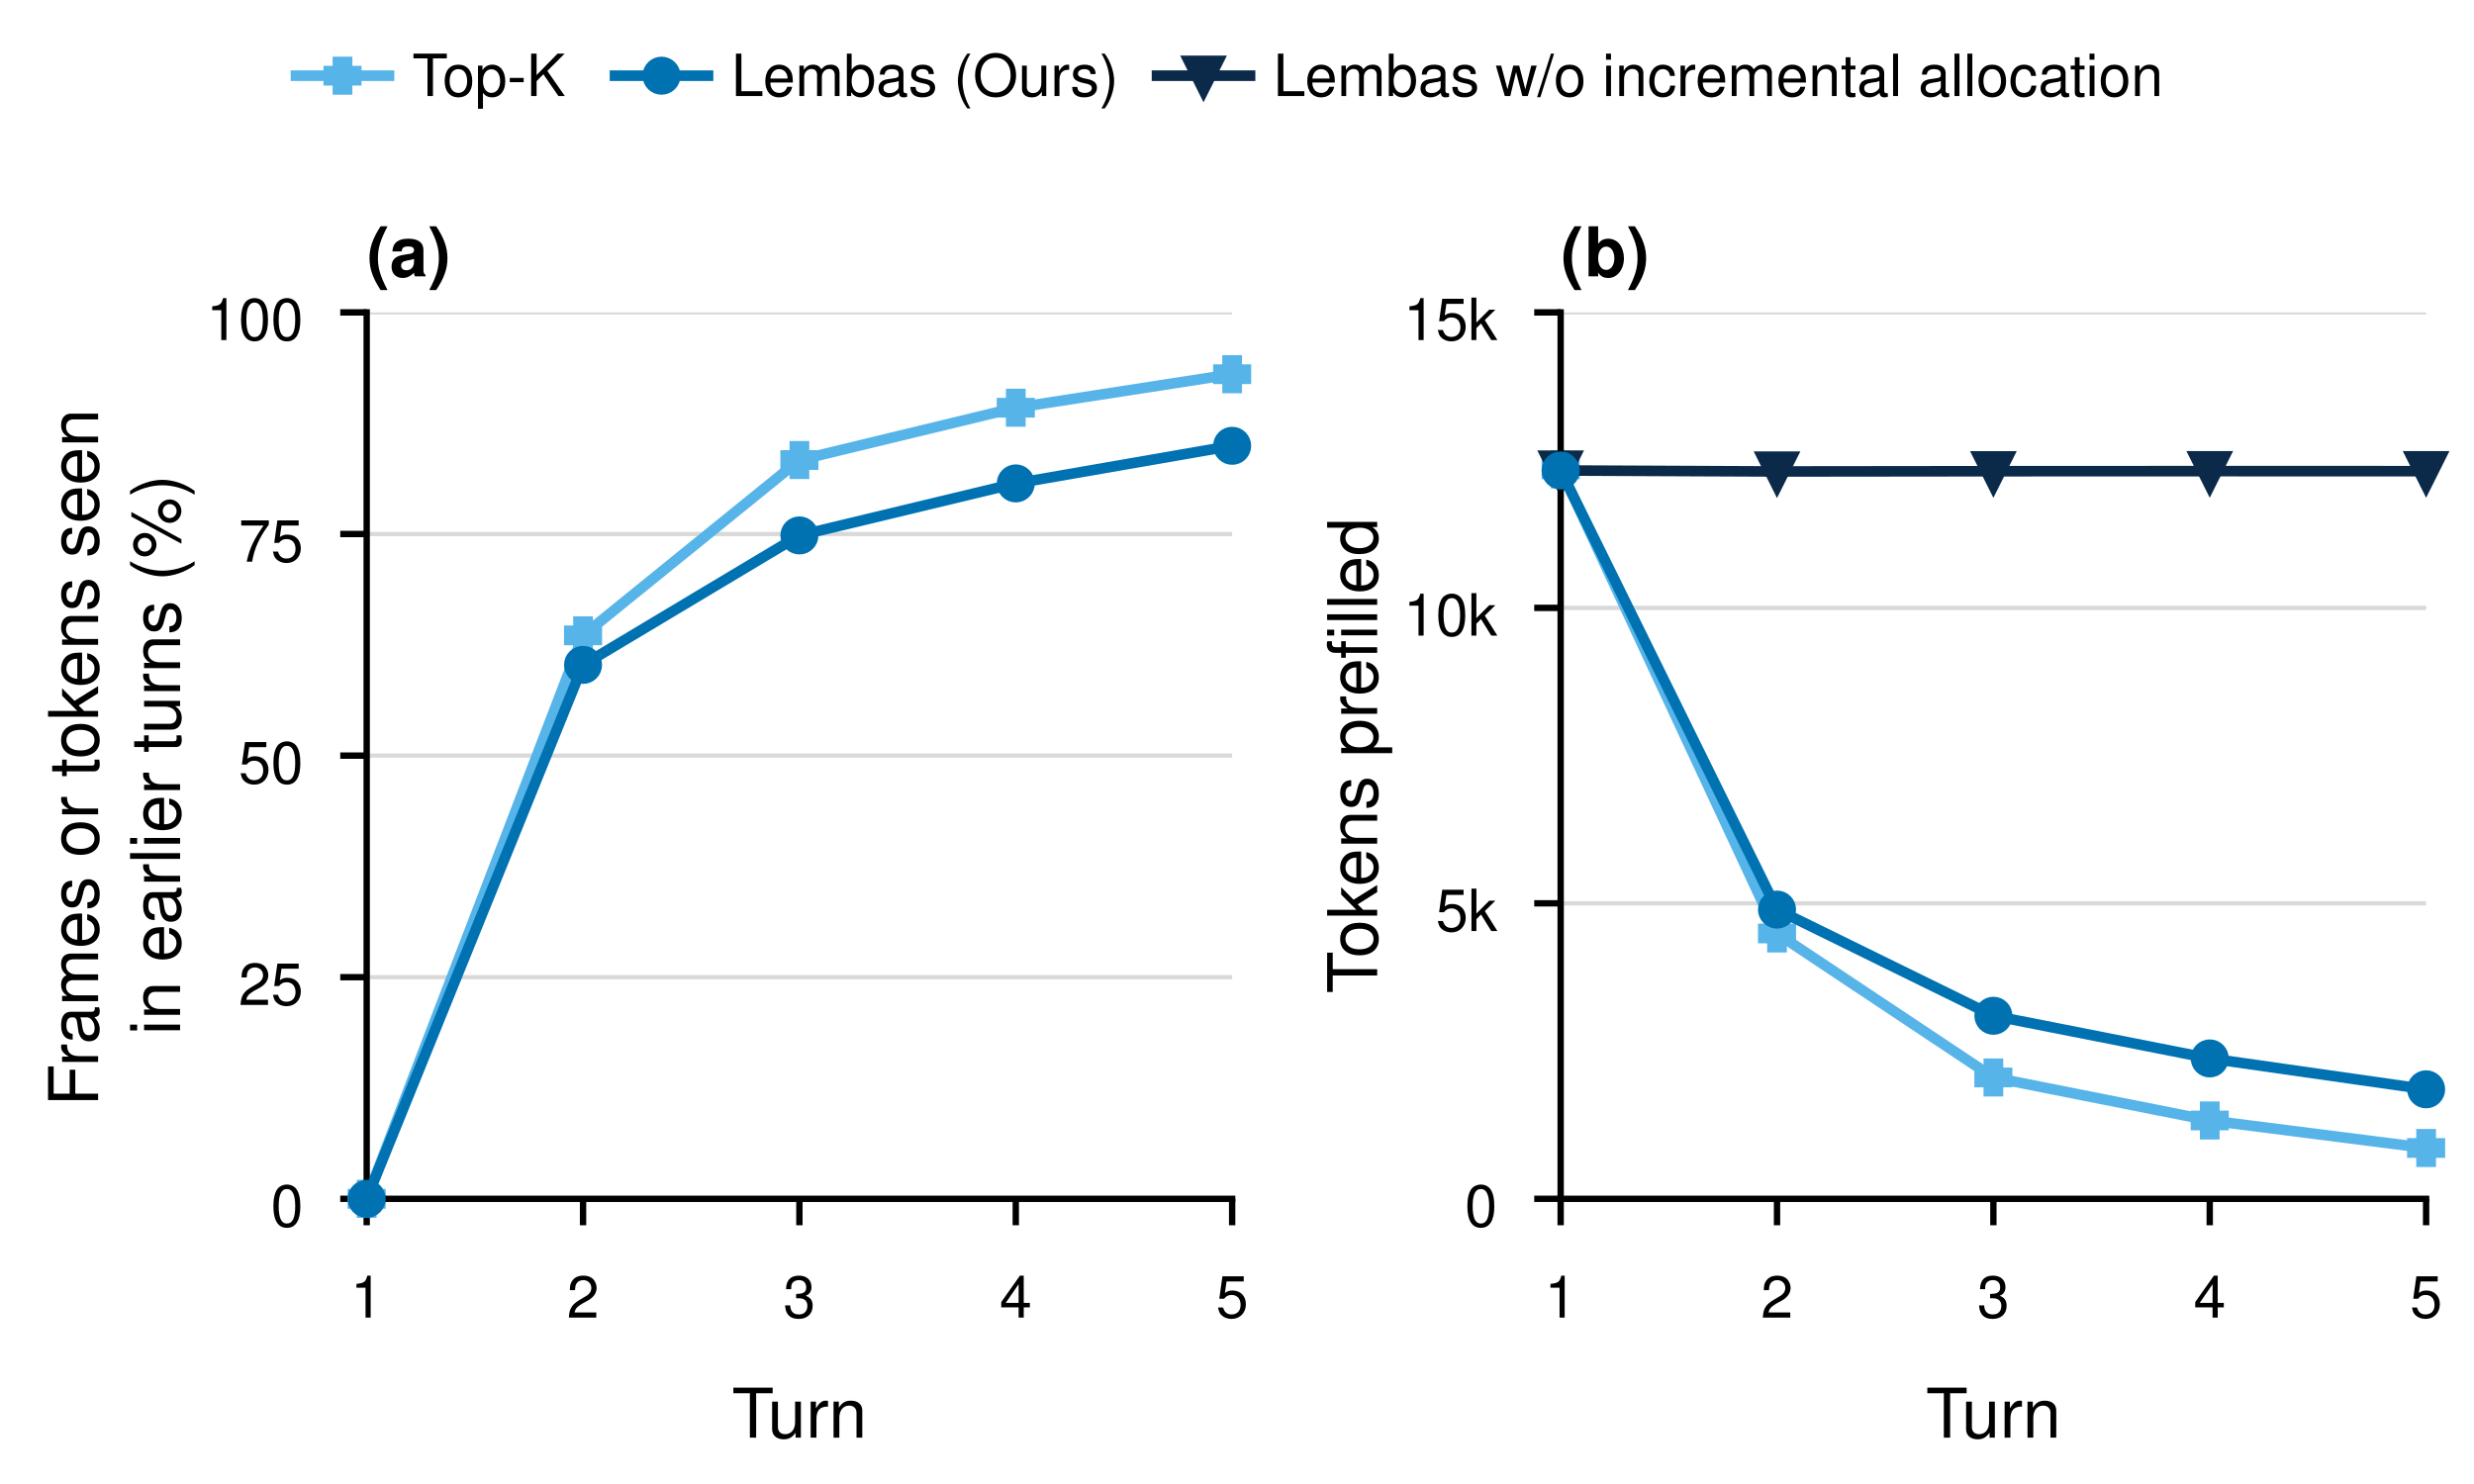
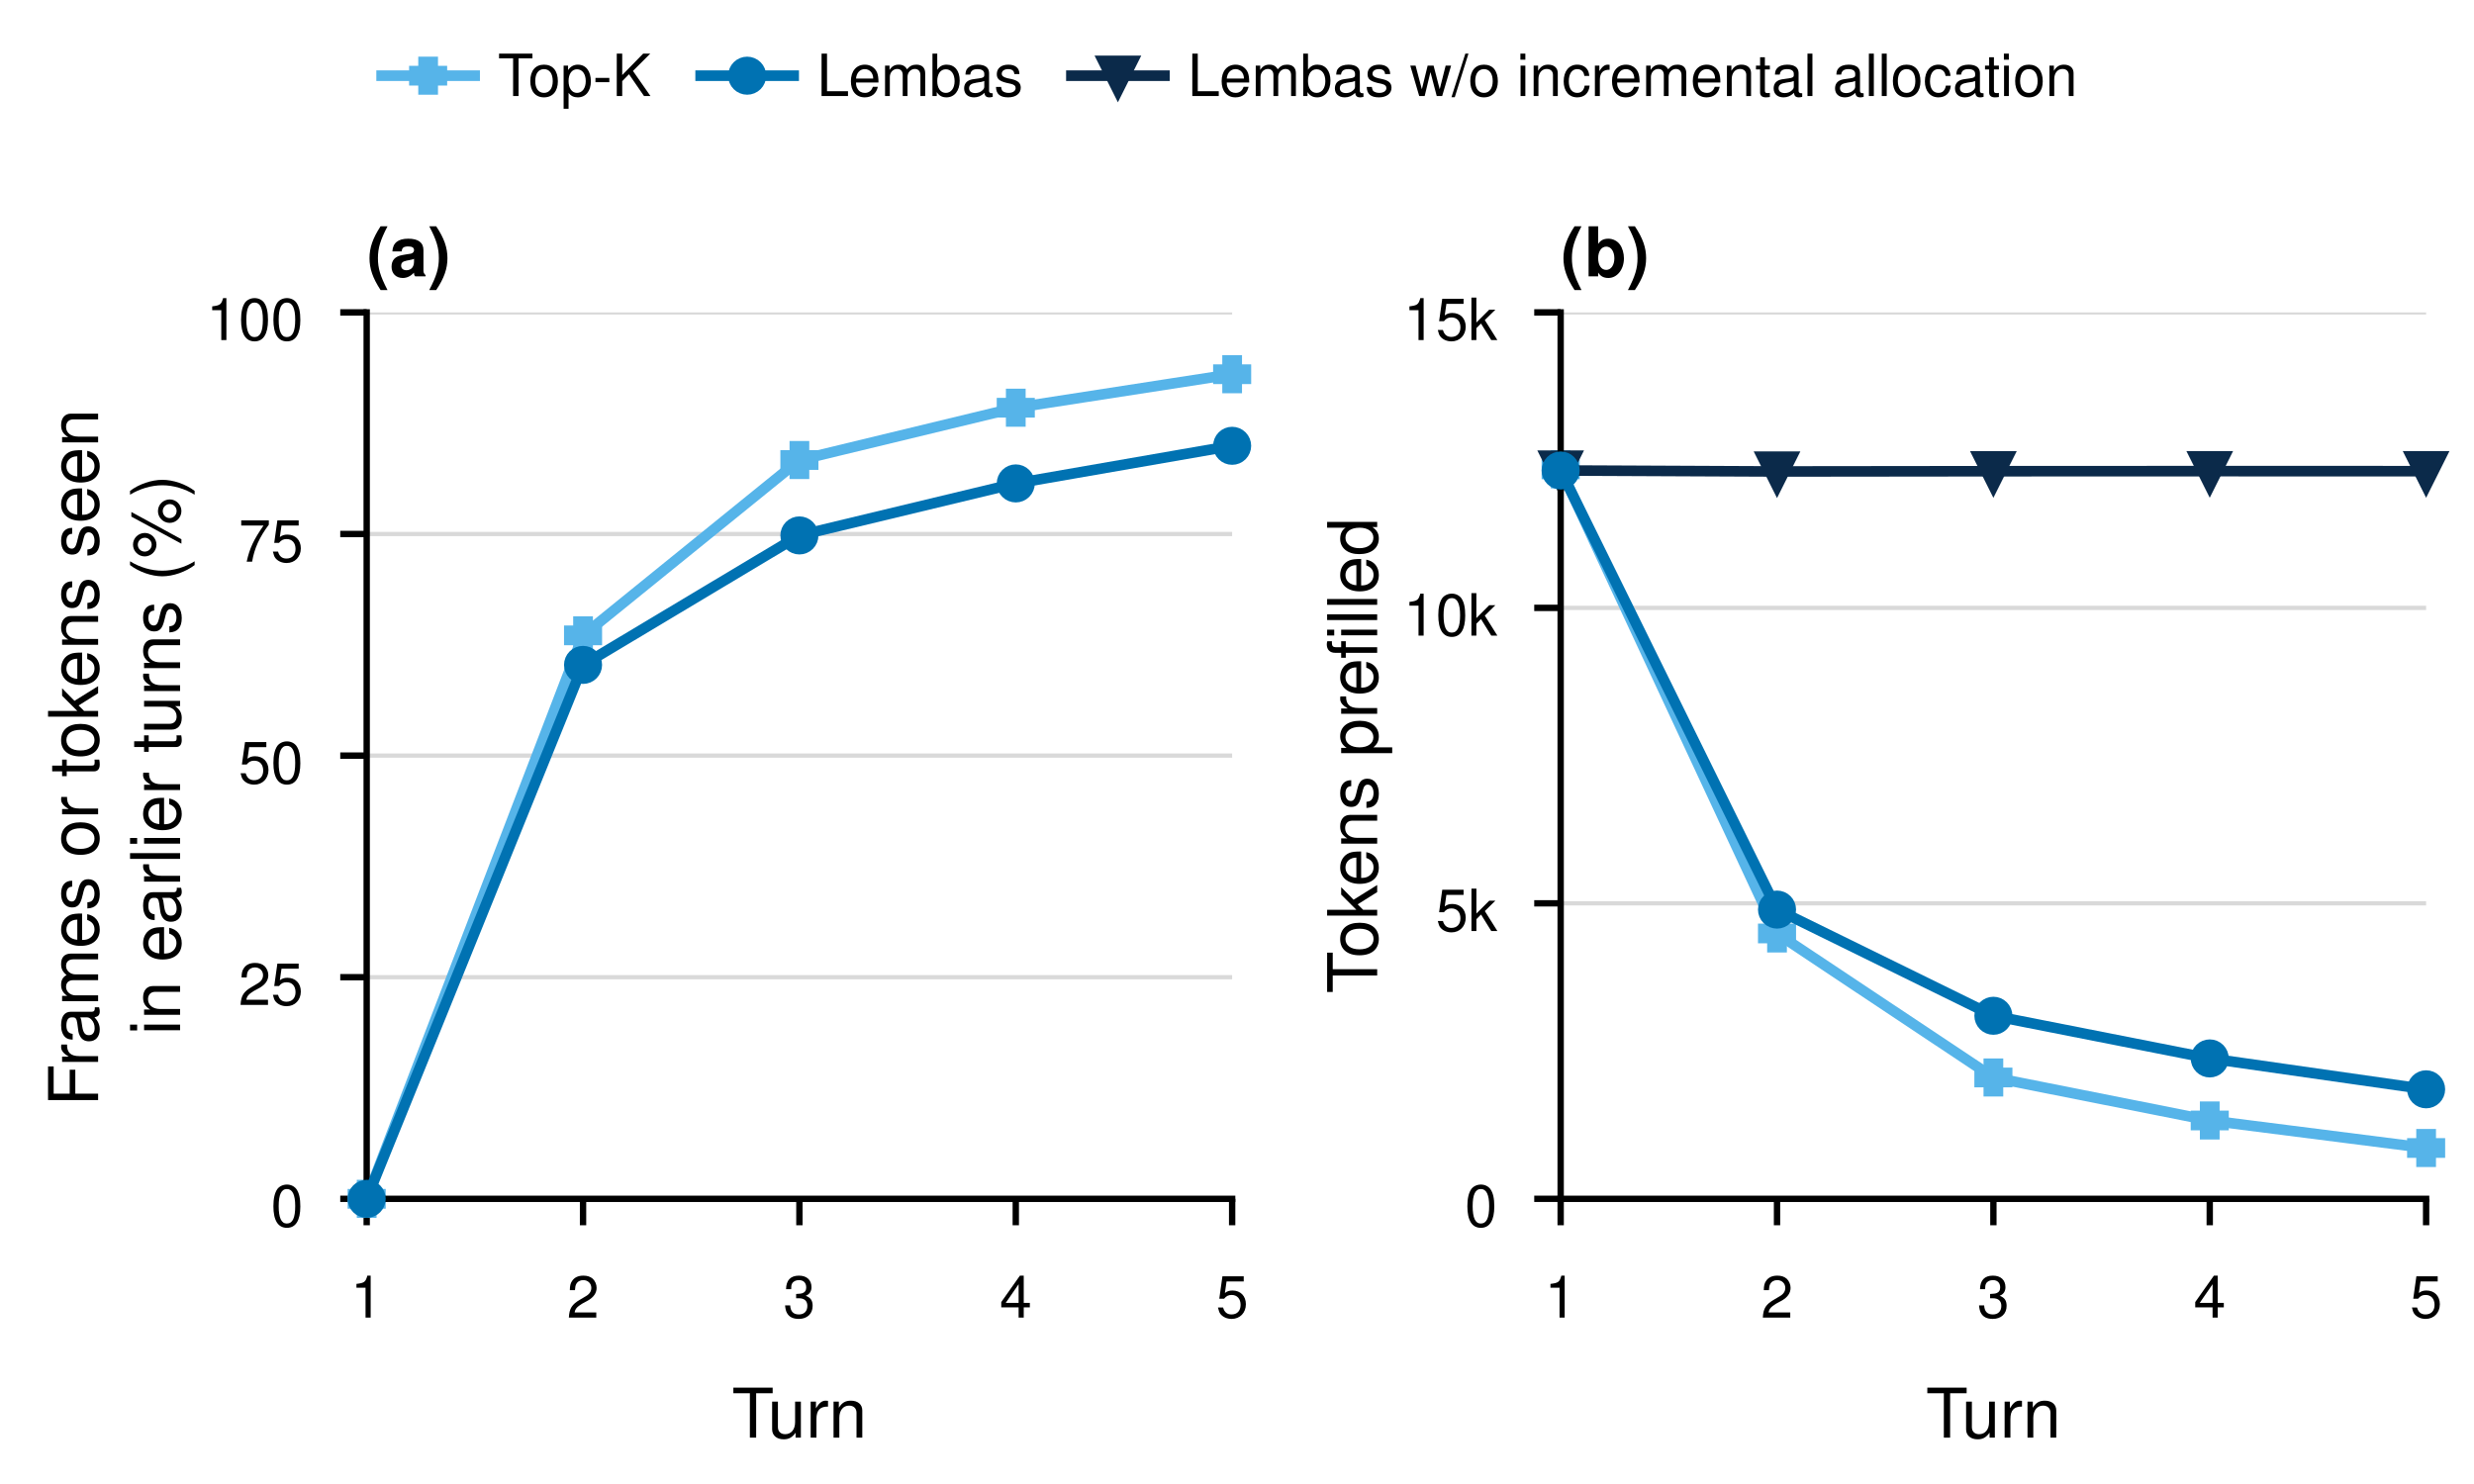
<svg xmlns="http://www.w3.org/2000/svg" xmlns:xlink="http://www.w3.org/1999/xlink" width="234pt" height="140.4pt" viewBox="0 0 234 140.4" version="1.1">
  <defs>
    <style type="text/css">*{stroke-linejoin: round; stroke-linecap: butt}</style>
  </defs>
  <g id="figure_1">
    <g id="patch_1">
      <path d="M 0 140.4  L 234 140.4  L 234 0  L 0 0  z " style="fill: #ffffff" />
    </g>
    <g id="axes_1">
      <g id="patch_2">
        <path d="M 34.682 113.42  L 116.541 113.42  L 116.541 29.556  L 34.682 29.556  z " style="fill: #ffffff" />
      </g>
      <g id="matplotlib.axis_1">
        <g id="xtick_1">
          <g id="line2d_1">
            <defs>
-               <path id="med0fbf6737" d="M 0 0  L 0 2.5  " style="stroke: #000000; stroke-width: 0.6" />
+               <path id="md4791e58dd" d="M 0 0  L 0 2.5  " style="stroke: #000000; stroke-width: 0.6" />
            </defs>
            <g>
-               <use xlink:href="#med0fbf6737" x="34.682" y="113.42" style="stroke: #000000; stroke-width: 0.6" />
+               <use xlink:href="#md4791e58dd" x="34.682" y="113.42" style="stroke: #000000; stroke-width: 0.6" />
            </g>
          </g>
          <g id="text_1">
            <text style="font-size: 5.5px; font-family: 'Helvetica Neue', 'Helvetica', 'Arial', 'TeX Gyre Heros', 'Nimbus Sans', 'Liberation Sans', 'DejaVu Sans', sans-serif; text-anchor: middle" x="34.682" y="124.656" transform="rotate(-0 34.68221 124.6558)">1</text>
          </g>
        </g>
        <g id="xtick_2">
          <g id="line2d_2">
            <g>
-               <use xlink:href="#med0fbf6737" x="55.147" y="113.42" style="stroke: #000000; stroke-width: 0.6" />
+               <use xlink:href="#md4791e58dd" x="55.147" y="113.42" style="stroke: #000000; stroke-width: 0.6" />
            </g>
          </g>
          <g id="text_2">
            <text style="font-size: 5.5px; font-family: 'Helvetica Neue', 'Helvetica', 'Arial', 'TeX Gyre Heros', 'Nimbus Sans', 'Liberation Sans', 'DejaVu Sans', sans-serif; text-anchor: middle" x="55.147" y="124.656" transform="rotate(-0 55.1468 124.6558)">2</text>
          </g>
        </g>
        <g id="xtick_3">
          <g id="line2d_3">
            <g>
-               <use xlink:href="#med0fbf6737" x="75.611" y="113.42" style="stroke: #000000; stroke-width: 0.6" />
+               <use xlink:href="#md4791e58dd" x="75.611" y="113.42" style="stroke: #000000; stroke-width: 0.6" />
            </g>
          </g>
          <g id="text_3">
            <text style="font-size: 5.5px; font-family: 'Helvetica Neue', 'Helvetica', 'Arial', 'TeX Gyre Heros', 'Nimbus Sans', 'Liberation Sans', 'DejaVu Sans', sans-serif; text-anchor: middle" x="75.611" y="124.656" transform="rotate(-0 75.6114 124.6558)">3</text>
          </g>
        </g>
        <g id="xtick_4">
          <g id="line2d_4">
            <g>
-               <use xlink:href="#med0fbf6737" x="96.076" y="113.42" style="stroke: #000000; stroke-width: 0.6" />
+               <use xlink:href="#md4791e58dd" x="96.076" y="113.42" style="stroke: #000000; stroke-width: 0.6" />
            </g>
          </g>
          <g id="text_4">
            <text style="font-size: 5.5px; font-family: 'Helvetica Neue', 'Helvetica', 'Arial', 'TeX Gyre Heros', 'Nimbus Sans', 'Liberation Sans', 'DejaVu Sans', sans-serif; text-anchor: middle" x="96.076" y="124.656" transform="rotate(-0 96.07599 124.6558)">4</text>
          </g>
        </g>
        <g id="xtick_5">
          <g id="line2d_5">
            <g>
-               <use xlink:href="#med0fbf6737" x="116.541" y="113.42" style="stroke: #000000; stroke-width: 0.6" />
+               <use xlink:href="#md4791e58dd" x="116.541" y="113.42" style="stroke: #000000; stroke-width: 0.6" />
            </g>
          </g>
          <g id="text_5">
            <text style="font-size: 5.5px; font-family: 'Helvetica Neue', 'Helvetica', 'Arial', 'TeX Gyre Heros', 'Nimbus Sans', 'Liberation Sans', 'DejaVu Sans', sans-serif; text-anchor: middle" x="116.541" y="124.656" transform="rotate(-0 116.5406 124.6558)">5</text>
          </g>
        </g>
        <g id="text_6">
          <text style="font-size: 6.5px; font-family: 'Helvetica Neue', 'Helvetica', 'Arial', 'TeX Gyre Heros', 'Nimbus Sans', 'Liberation Sans', 'DejaVu Sans', sans-serif; text-anchor: middle" x="75.611" y="136.015" transform="rotate(-0 75.6114 136.0153)">Turn</text>
        </g>
      </g>
      <g id="matplotlib.axis_2">
        <g id="ytick_1">
          <g id="line2d_6">
-             <path d="M 34.682 113.42  L 116.541 113.42  " clip-path="url(#pe3b6474524)" style="fill: none; stroke: #d9d9d9; stroke-width: 0.4; stroke-linecap: square" />
+             <path d="M 34.682 113.42  L 116.541 113.42  " clip-path="url(#p28e0cc5364)" style="fill: none; stroke: #d9d9d9; stroke-width: 0.4; stroke-linecap: square" />
          </g>
          <g id="line2d_7">
            <defs>
-               <path id="m8f35074492" d="M 0 0  L -2.5 0  " style="stroke: #000000; stroke-width: 0.6" />
+               <path id="m90b51d4ddc" d="M 0 0  L -2.5 0  " style="stroke: #000000; stroke-width: 0.6" />
            </defs>
            <g>
-               <use xlink:href="#m8f35074492" x="34.682" y="113.42" style="stroke: #000000; stroke-width: 0.6" />
+               <use xlink:href="#m90b51d4ddc" x="34.682" y="113.42" style="stroke: #000000; stroke-width: 0.6" />
            </g>
          </g>
          <g id="text_7">
            <text style="font-size: 5.5px; font-family: 'Helvetica Neue', 'Helvetica', 'Arial', 'TeX Gyre Heros', 'Nimbus Sans', 'Liberation Sans', 'DejaVu Sans', sans-serif; text-anchor: end" x="28.682" y="116.038" transform="rotate(-0 28.68221 116.0378)">0</text>
          </g>
        </g>
        <g id="ytick_2">
          <g id="line2d_8">
-             <path d="M 34.682 92.454  L 116.541 92.454  " clip-path="url(#pe3b6474524)" style="fill: none; stroke: #d9d9d9; stroke-width: 0.4; stroke-linecap: square" />
+             <path d="M 34.682 92.454  L 116.541 92.454  " clip-path="url(#p28e0cc5364)" style="fill: none; stroke: #d9d9d9; stroke-width: 0.4; stroke-linecap: square" />
          </g>
          <g id="line2d_9">
            <g>
-               <use xlink:href="#m8f35074492" x="34.682" y="92.454" style="stroke: #000000; stroke-width: 0.6" />
+               <use xlink:href="#m90b51d4ddc" x="34.682" y="92.454" style="stroke: #000000; stroke-width: 0.6" />
            </g>
          </g>
          <g id="text_8">
            <text style="font-size: 5.5px; font-family: 'Helvetica Neue', 'Helvetica', 'Arial', 'TeX Gyre Heros', 'Nimbus Sans', 'Liberation Sans', 'DejaVu Sans', sans-serif; text-anchor: end" x="28.682" y="95.072" transform="rotate(-0 28.68221 95.07188)">25</text>
          </g>
        </g>
        <g id="ytick_3">
          <g id="line2d_10">
-             <path d="M 34.682 71.488  L 116.541 71.488  " clip-path="url(#pe3b6474524)" style="fill: none; stroke: #d9d9d9; stroke-width: 0.4; stroke-linecap: square" />
+             <path d="M 34.682 71.488  L 116.541 71.488  " clip-path="url(#p28e0cc5364)" style="fill: none; stroke: #d9d9d9; stroke-width: 0.4; stroke-linecap: square" />
          </g>
          <g id="line2d_11">
            <g>
-               <use xlink:href="#m8f35074492" x="34.682" y="71.488" style="stroke: #000000; stroke-width: 0.6" />
+               <use xlink:href="#m90b51d4ddc" x="34.682" y="71.488" style="stroke: #000000; stroke-width: 0.6" />
            </g>
          </g>
          <g id="text_9">
            <text style="font-size: 5.5px; font-family: 'Helvetica Neue', 'Helvetica', 'Arial', 'TeX Gyre Heros', 'Nimbus Sans', 'Liberation Sans', 'DejaVu Sans', sans-serif; text-anchor: end" x="28.682" y="74.106" transform="rotate(-0 28.68221 74.10599)">50</text>
          </g>
        </g>
        <g id="ytick_4">
          <g id="line2d_12">
-             <path d="M 34.682 50.522  L 116.541 50.522  " clip-path="url(#pe3b6474524)" style="fill: none; stroke: #d9d9d9; stroke-width: 0.4; stroke-linecap: square" />
+             <path d="M 34.682 50.522  L 116.541 50.522  " clip-path="url(#p28e0cc5364)" style="fill: none; stroke: #d9d9d9; stroke-width: 0.4; stroke-linecap: square" />
          </g>
          <g id="line2d_13">
            <g>
-               <use xlink:href="#m8f35074492" x="34.682" y="50.522" style="stroke: #000000; stroke-width: 0.6" />
+               <use xlink:href="#m90b51d4ddc" x="34.682" y="50.522" style="stroke: #000000; stroke-width: 0.6" />
            </g>
          </g>
          <g id="text_10">
            <text style="font-size: 5.5px; font-family: 'Helvetica Neue', 'Helvetica', 'Arial', 'TeX Gyre Heros', 'Nimbus Sans', 'Liberation Sans', 'DejaVu Sans', sans-serif; text-anchor: end" x="28.682" y="53.14" transform="rotate(-0 28.68221 53.1401)">75</text>
          </g>
        </g>
        <g id="ytick_5">
          <g id="line2d_14">
-             <path d="M 34.682 29.556  L 116.541 29.556  " clip-path="url(#pe3b6474524)" style="fill: none; stroke: #d9d9d9; stroke-width: 0.4; stroke-linecap: square" />
+             <path d="M 34.682 29.556  L 116.541 29.556  " clip-path="url(#p28e0cc5364)" style="fill: none; stroke: #d9d9d9; stroke-width: 0.4; stroke-linecap: square" />
          </g>
          <g id="line2d_15">
            <g>
-               <use xlink:href="#m8f35074492" x="34.682" y="29.556" style="stroke: #000000; stroke-width: 0.6" />
+               <use xlink:href="#m90b51d4ddc" x="34.682" y="29.556" style="stroke: #000000; stroke-width: 0.6" />
            </g>
          </g>
          <g id="text_11">
            <text style="font-size: 5.5px; font-family: 'Helvetica Neue', 'Helvetica', 'Arial', 'TeX Gyre Heros', 'Nimbus Sans', 'Liberation Sans', 'DejaVu Sans', sans-serif; text-anchor: end" x="28.682" y="32.174" transform="rotate(-0 28.68221 32.17422)">100</text>
          </g>
        </g>
        <g id="text_12">
          <text style="font-size: 6.5px; font-family: 'Helvetica Neue', 'Helvetica', 'Arial', 'TeX Gyre Heros', 'Nimbus Sans', 'Liberation Sans', 'DejaVu Sans', sans-serif" transform="translate(9.27924 104.6578) rotate(-90)">Frames or tokens seen</text>
          <text style="font-size: 6.5px; font-family: 'Helvetica Neue', 'Helvetica', 'Arial', 'TeX Gyre Heros', 'Nimbus Sans', 'Liberation Sans', 'DejaVu Sans', sans-serif" transform="translate(17.03374 97.90694) rotate(-90)">in earlier turns (%)</text>
        </g>
      </g>
      <g id="line2d_16">
        <path d="M 34.682 113.42  L 55.147 60.111  L 75.611 43.522  L 96.076 38.574  L 116.541 35.405  " style="fill: none; stroke: #56b4e9; stroke-linecap: square" />
        <defs>
-           <path id="m14fd46473b" d="M -0.433 1.3  L 0.433 1.3  L 0.433 0.433  L 1.3 0.433  L 1.3 -0.433  L 0.433 -0.433  L 0.433 -1.3  L -0.433 -1.3  L -0.433 -0.433  L -1.3 -0.433  L -1.3 0.433  L -0.433 0.433  z " style="stroke: #56b4e9; stroke-linejoin: miter" />
+           <path id="m09fd744d2c" d="M -0.433 1.3  L 0.433 1.3  L 0.433 0.433  L 1.3 0.433  L 1.3 -0.433  L 0.433 -0.433  L 0.433 -1.3  L -0.433 -1.3  L -0.433 -0.433  L -1.3 -0.433  L -1.3 0.433  L -0.433 0.433  z " style="stroke: #56b4e9; stroke-linejoin: miter" />
        </defs>
        <g>
-           <use xlink:href="#m14fd46473b" x="34.682" y="113.42" style="fill: #56b4e9; stroke: #56b4e9; stroke-linejoin: miter" />
-           <use xlink:href="#m14fd46473b" x="55.147" y="60.111" style="fill: #56b4e9; stroke: #56b4e9; stroke-linejoin: miter" />
-           <use xlink:href="#m14fd46473b" x="75.611" y="43.522" style="fill: #56b4e9; stroke: #56b4e9; stroke-linejoin: miter" />
-           <use xlink:href="#m14fd46473b" x="96.076" y="38.574" style="fill: #56b4e9; stroke: #56b4e9; stroke-linejoin: miter" />
-           <use xlink:href="#m14fd46473b" x="116.541" y="35.405" style="fill: #56b4e9; stroke: #56b4e9; stroke-linejoin: miter" />
+           <use xlink:href="#m09fd744d2c" x="34.682" y="113.42" style="fill: #56b4e9; stroke: #56b4e9; stroke-linejoin: miter" />
+           <use xlink:href="#m09fd744d2c" x="55.147" y="60.111" style="fill: #56b4e9; stroke: #56b4e9; stroke-linejoin: miter" />
+           <use xlink:href="#m09fd744d2c" x="75.611" y="43.522" style="fill: #56b4e9; stroke: #56b4e9; stroke-linejoin: miter" />
+           <use xlink:href="#m09fd744d2c" x="96.076" y="38.574" style="fill: #56b4e9; stroke: #56b4e9; stroke-linejoin: miter" />
+           <use xlink:href="#m09fd744d2c" x="116.541" y="35.405" style="fill: #56b4e9; stroke: #56b4e9; stroke-linejoin: miter" />
        </g>
      </g>
      <g id="patch_3">
        <path d="M 34.682 113.42  L 34.682 29.556  " style="fill: none; stroke: #000000; stroke-width: 0.6; stroke-linejoin: miter; stroke-linecap: square" />
      </g>
      <g id="patch_4">
        <path d="M 34.682 113.42  L 116.541 113.42  " style="fill: none; stroke: #000000; stroke-width: 0.6; stroke-linejoin: miter; stroke-linecap: square" />
      </g>
      <g id="line2d_17">
        <path d="M 34.682 113.42  L 55.147 62.905  L 75.611 50.656  L 96.076 45.736  L 116.541 42.177  " style="fill: none; stroke: #0072b2; stroke-linecap: square" />
        <defs>
-           <path id="m4d1a9ccc76" d="M 0 1.3  C 0.345 1.3 0.675 1.163 0.919 0.919  C 1.163 0.675 1.3 0.345 1.3 0  C 1.3 -0.345 1.163 -0.675 0.919 -0.919  C 0.675 -1.163 0.345 -1.3 0 -1.3  C -0.345 -1.3 -0.675 -1.163 -0.919 -0.919  C -1.163 -0.675 -1.3 -0.345 -1.3 0  C -1.3 0.345 -1.163 0.675 -0.919 0.919  C -0.675 1.163 -0.345 1.3 0 1.3  z " style="stroke: #0072b2" />
+           <path id="m9dcc01adaf" d="M 0 1.3  C 0.345 1.3 0.675 1.163 0.919 0.919  C 1.163 0.675 1.3 0.345 1.3 0  C 1.3 -0.345 1.163 -0.675 0.919 -0.919  C 0.675 -1.163 0.345 -1.3 0 -1.3  C -0.345 -1.3 -0.675 -1.163 -0.919 -0.919  C -1.163 -0.675 -1.3 -0.345 -1.3 0  C -1.3 0.345 -1.163 0.675 -0.919 0.919  C -0.675 1.163 -0.345 1.3 0 1.3  z " style="stroke: #0072b2" />
        </defs>
        <g>
-           <use xlink:href="#m4d1a9ccc76" x="34.682" y="113.42" style="fill: #0072b2; stroke: #0072b2" />
-           <use xlink:href="#m4d1a9ccc76" x="55.147" y="62.905" style="fill: #0072b2; stroke: #0072b2" />
-           <use xlink:href="#m4d1a9ccc76" x="75.611" y="50.656" style="fill: #0072b2; stroke: #0072b2" />
-           <use xlink:href="#m4d1a9ccc76" x="96.076" y="45.736" style="fill: #0072b2; stroke: #0072b2" />
-           <use xlink:href="#m4d1a9ccc76" x="116.541" y="42.177" style="fill: #0072b2; stroke: #0072b2" />
+           <use xlink:href="#m9dcc01adaf" x="34.682" y="113.42" style="fill: #0072b2; stroke: #0072b2" />
+           <use xlink:href="#m9dcc01adaf" x="55.147" y="62.905" style="fill: #0072b2; stroke: #0072b2" />
+           <use xlink:href="#m9dcc01adaf" x="75.611" y="50.656" style="fill: #0072b2; stroke: #0072b2" />
+           <use xlink:href="#m9dcc01adaf" x="96.076" y="45.736" style="fill: #0072b2; stroke: #0072b2" />
+           <use xlink:href="#m9dcc01adaf" x="116.541" y="42.177" style="fill: #0072b2; stroke: #0072b2" />
        </g>
      </g>
      <g id="text_13">
        <text style="font-weight: 700; font-size: 6.5px; font-family: 'Helvetica Neue', 'Helvetica', 'Arial', 'TeX Gyre Heros', 'Nimbus Sans', 'Liberation Sans', 'DejaVu Sans', sans-serif; text-anchor: start" x="34.682" y="26.146" transform="rotate(-0 34.68221 26.14572)">(a)</text>
      </g>
    </g>
    <g id="axes_2">
      <g id="patch_5">
        <path d="M 147.613 113.42  L 229.471 113.42  L 229.471 29.556  L 147.613 29.556  z " style="fill: #ffffff" />
      </g>
      <g id="matplotlib.axis_3">
        <g id="xtick_6">
          <g id="line2d_18">
            <g>
-               <use xlink:href="#med0fbf6737" x="147.613" y="113.42" style="stroke: #000000; stroke-width: 0.6" />
+               <use xlink:href="#md4791e58dd" x="147.613" y="113.42" style="stroke: #000000; stroke-width: 0.6" />
            </g>
          </g>
          <g id="text_14">
            <text style="font-size: 5.5px; font-family: 'Helvetica Neue', 'Helvetica', 'Arial', 'TeX Gyre Heros', 'Nimbus Sans', 'Liberation Sans', 'DejaVu Sans', sans-serif; text-anchor: middle" x="147.613" y="124.656" transform="rotate(-0 147.6126 124.6558)">1</text>
          </g>
        </g>
        <g id="xtick_7">
          <g id="line2d_19">
            <g>
-               <use xlink:href="#med0fbf6737" x="168.077" y="113.42" style="stroke: #000000; stroke-width: 0.6" />
+               <use xlink:href="#md4791e58dd" x="168.077" y="113.42" style="stroke: #000000; stroke-width: 0.6" />
            </g>
          </g>
          <g id="text_15">
            <text style="font-size: 5.5px; font-family: 'Helvetica Neue', 'Helvetica', 'Arial', 'TeX Gyre Heros', 'Nimbus Sans', 'Liberation Sans', 'DejaVu Sans', sans-serif; text-anchor: middle" x="168.077" y="124.656" transform="rotate(-0 168.0771 124.6558)">2</text>
          </g>
        </g>
        <g id="xtick_8">
          <g id="line2d_20">
            <g>
-               <use xlink:href="#med0fbf6737" x="188.542" y="113.42" style="stroke: #000000; stroke-width: 0.6" />
+               <use xlink:href="#md4791e58dd" x="188.542" y="113.42" style="stroke: #000000; stroke-width: 0.6" />
            </g>
          </g>
          <g id="text_16">
            <text style="font-size: 5.5px; font-family: 'Helvetica Neue', 'Helvetica', 'Arial', 'TeX Gyre Heros', 'Nimbus Sans', 'Liberation Sans', 'DejaVu Sans', sans-serif; text-anchor: middle" x="188.542" y="124.656" transform="rotate(-0 188.5417 124.6558)">3</text>
          </g>
        </g>
        <g id="xtick_9">
          <g id="line2d_21">
            <g>
-               <use xlink:href="#med0fbf6737" x="209.006" y="113.42" style="stroke: #000000; stroke-width: 0.6" />
+               <use xlink:href="#md4791e58dd" x="209.006" y="113.42" style="stroke: #000000; stroke-width: 0.6" />
            </g>
          </g>
          <g id="text_17">
            <text style="font-size: 5.5px; font-family: 'Helvetica Neue', 'Helvetica', 'Arial', 'TeX Gyre Heros', 'Nimbus Sans', 'Liberation Sans', 'DejaVu Sans', sans-serif; text-anchor: middle" x="209.006" y="124.656" transform="rotate(-0 209.0063 124.6558)">4</text>
          </g>
        </g>
        <g id="xtick_10">
          <g id="line2d_22">
            <g>
-               <use xlink:href="#med0fbf6737" x="229.471" y="113.42" style="stroke: #000000; stroke-width: 0.6" />
+               <use xlink:href="#md4791e58dd" x="229.471" y="113.42" style="stroke: #000000; stroke-width: 0.6" />
            </g>
          </g>
          <g id="text_18">
            <text style="font-size: 5.5px; font-family: 'Helvetica Neue', 'Helvetica', 'Arial', 'TeX Gyre Heros', 'Nimbus Sans', 'Liberation Sans', 'DejaVu Sans', sans-serif; text-anchor: middle" x="229.471" y="124.656" transform="rotate(-0 229.4709 124.6558)">5</text>
          </g>
        </g>
        <g id="text_19">
          <text style="font-size: 6.5px; font-family: 'Helvetica Neue', 'Helvetica', 'Arial', 'TeX Gyre Heros', 'Nimbus Sans', 'Liberation Sans', 'DejaVu Sans', sans-serif; text-anchor: middle" x="188.542" y="136.015" transform="rotate(-0 188.5417 136.0153)">Turn</text>
        </g>
      </g>
      <g id="matplotlib.axis_4">
        <g id="ytick_6">
          <g id="line2d_23">
-             <path d="M 147.613 113.42  L 229.471 113.42  " clip-path="url(#p74daa01930)" style="fill: none; stroke: #d9d9d9; stroke-width: 0.4; stroke-linecap: square" />
+             <path d="M 147.613 113.42  L 229.471 113.42  " clip-path="url(#pcb69da4fa0)" style="fill: none; stroke: #d9d9d9; stroke-width: 0.4; stroke-linecap: square" />
          </g>
          <g id="line2d_24">
            <g>
-               <use xlink:href="#m8f35074492" x="147.613" y="113.42" style="stroke: #000000; stroke-width: 0.6" />
+               <use xlink:href="#m90b51d4ddc" x="147.613" y="113.42" style="stroke: #000000; stroke-width: 0.6" />
            </g>
          </g>
          <g id="text_20">
            <text style="font-size: 5.5px; font-family: 'Helvetica Neue', 'Helvetica', 'Arial', 'TeX Gyre Heros', 'Nimbus Sans', 'Liberation Sans', 'DejaVu Sans', sans-serif; text-anchor: end" x="141.613" y="116.038" transform="rotate(-0 141.6126 116.0378)">0</text>
          </g>
        </g>
        <g id="ytick_7">
          <g id="line2d_25">
-             <path d="M 147.613 85.465  L 229.471 85.465  " clip-path="url(#p74daa01930)" style="fill: none; stroke: #d9d9d9; stroke-width: 0.4; stroke-linecap: square" />
+             <path d="M 147.613 85.465  L 229.471 85.465  " clip-path="url(#pcb69da4fa0)" style="fill: none; stroke: #d9d9d9; stroke-width: 0.4; stroke-linecap: square" />
          </g>
          <g id="line2d_26">
            <g>
-               <use xlink:href="#m8f35074492" x="147.613" y="85.465" style="stroke: #000000; stroke-width: 0.6" />
+               <use xlink:href="#m90b51d4ddc" x="147.613" y="85.465" style="stroke: #000000; stroke-width: 0.6" />
            </g>
          </g>
          <g id="text_21">
            <text style="font-size: 5.5px; font-family: 'Helvetica Neue', 'Helvetica', 'Arial', 'TeX Gyre Heros', 'Nimbus Sans', 'Liberation Sans', 'DejaVu Sans', sans-serif; text-anchor: end" x="141.613" y="88.083" transform="rotate(-0 141.6126 88.08325)">5k</text>
          </g>
        </g>
        <g id="ytick_8">
          <g id="line2d_27">
-             <path d="M 147.613 57.511  L 229.471 57.511  " clip-path="url(#p74daa01930)" style="fill: none; stroke: #d9d9d9; stroke-width: 0.4; stroke-linecap: square" />
+             <path d="M 147.613 57.511  L 229.471 57.511  " clip-path="url(#pcb69da4fa0)" style="fill: none; stroke: #d9d9d9; stroke-width: 0.4; stroke-linecap: square" />
          </g>
          <g id="line2d_28">
            <g>
-               <use xlink:href="#m8f35074492" x="147.613" y="57.511" style="stroke: #000000; stroke-width: 0.6" />
+               <use xlink:href="#m90b51d4ddc" x="147.613" y="57.511" style="stroke: #000000; stroke-width: 0.6" />
            </g>
          </g>
          <g id="text_22">
            <text style="font-size: 5.5px; font-family: 'Helvetica Neue', 'Helvetica', 'Arial', 'TeX Gyre Heros', 'Nimbus Sans', 'Liberation Sans', 'DejaVu Sans', sans-serif; text-anchor: end" x="141.613" y="60.129" transform="rotate(-0 141.6126 60.12873)">10k</text>
          </g>
        </g>
        <g id="ytick_9">
          <g id="line2d_29">
-             <path d="M 147.613 29.556  L 229.471 29.556  " clip-path="url(#p74daa01930)" style="fill: none; stroke: #d9d9d9; stroke-width: 0.4; stroke-linecap: square" />
+             <path d="M 147.613 29.556  L 229.471 29.556  " clip-path="url(#pcb69da4fa0)" style="fill: none; stroke: #d9d9d9; stroke-width: 0.4; stroke-linecap: square" />
          </g>
          <g id="line2d_30">
            <g>
-               <use xlink:href="#m8f35074492" x="147.613" y="29.556" style="stroke: #000000; stroke-width: 0.6" />
+               <use xlink:href="#m90b51d4ddc" x="147.613" y="29.556" style="stroke: #000000; stroke-width: 0.6" />
            </g>
          </g>
          <g id="text_23">
            <text style="font-size: 5.5px; font-family: 'Helvetica Neue', 'Helvetica', 'Arial', 'TeX Gyre Heros', 'Nimbus Sans', 'Liberation Sans', 'DejaVu Sans', sans-serif; text-anchor: end" x="141.613" y="32.174" transform="rotate(-0 141.6126 32.17422)">15k</text>
          </g>
        </g>
        <g id="text_24">
          <text style="font-size: 6.5px; font-family: 'Helvetica Neue', 'Helvetica', 'Arial', 'TeX Gyre Heros', 'Nimbus Sans', 'Liberation Sans', 'DejaVu Sans', sans-serif; text-anchor: middle" x="130.258" y="71.488" transform="rotate(-90 130.2579 71.48799)">Tokens prefilled</text>
        </g>
      </g>
      <g id="line2d_31">
        <path d="M 147.613 44.406  L 168.077 88.313  L 188.542 101.939  L 209.006 106.007  L 229.471 108.611  " style="fill: none; stroke: #56b4e9; stroke-linecap: square" />
        <g>
-           <use xlink:href="#m14fd46473b" x="147.613" y="44.406" style="fill: #56b4e9; stroke: #56b4e9; stroke-linejoin: miter" />
-           <use xlink:href="#m14fd46473b" x="168.077" y="88.313" style="fill: #56b4e9; stroke: #56b4e9; stroke-linejoin: miter" />
-           <use xlink:href="#m14fd46473b" x="188.542" y="101.939" style="fill: #56b4e9; stroke: #56b4e9; stroke-linejoin: miter" />
-           <use xlink:href="#m14fd46473b" x="209.006" y="106.007" style="fill: #56b4e9; stroke: #56b4e9; stroke-linejoin: miter" />
-           <use xlink:href="#m14fd46473b" x="229.471" y="108.611" style="fill: #56b4e9; stroke: #56b4e9; stroke-linejoin: miter" />
+           <use xlink:href="#m09fd744d2c" x="147.613" y="44.406" style="fill: #56b4e9; stroke: #56b4e9; stroke-linejoin: miter" />
+           <use xlink:href="#m09fd744d2c" x="168.077" y="88.313" style="fill: #56b4e9; stroke: #56b4e9; stroke-linejoin: miter" />
+           <use xlink:href="#m09fd744d2c" x="188.542" y="101.939" style="fill: #56b4e9; stroke: #56b4e9; stroke-linejoin: miter" />
+           <use xlink:href="#m09fd744d2c" x="209.006" y="106.007" style="fill: #56b4e9; stroke: #56b4e9; stroke-linejoin: miter" />
+           <use xlink:href="#m09fd744d2c" x="229.471" y="108.611" style="fill: #56b4e9; stroke: #56b4e9; stroke-linejoin: miter" />
        </g>
      </g>
      <g id="line2d_32">
        <path d="M 147.613 44.513  L 168.077 44.605  L 188.542 44.582  L 209.006 44.574  L 229.471 44.577  " style="fill: none; stroke: #0b2a4a; stroke-linecap: square" />
        <defs>
-           <path id="m18c8ff0e50" d="M -0 1.4  L 1.4 -1.4  L -1.4 -1.4  z " style="stroke: #0b2a4a; stroke-linejoin: miter" />
+           <path id="m1db47c6931" d="M -0 1.4  L 1.4 -1.4  L -1.4 -1.4  z " style="stroke: #0b2a4a; stroke-linejoin: miter" />
        </defs>
        <g>
-           <use xlink:href="#m18c8ff0e50" x="147.613" y="44.513" style="fill: #0b2a4a; stroke: #0b2a4a; stroke-linejoin: miter" />
-           <use xlink:href="#m18c8ff0e50" x="168.077" y="44.605" style="fill: #0b2a4a; stroke: #0b2a4a; stroke-linejoin: miter" />
-           <use xlink:href="#m18c8ff0e50" x="188.542" y="44.582" style="fill: #0b2a4a; stroke: #0b2a4a; stroke-linejoin: miter" />
-           <use xlink:href="#m18c8ff0e50" x="209.006" y="44.574" style="fill: #0b2a4a; stroke: #0b2a4a; stroke-linejoin: miter" />
-           <use xlink:href="#m18c8ff0e50" x="229.471" y="44.577" style="fill: #0b2a4a; stroke: #0b2a4a; stroke-linejoin: miter" />
+           <use xlink:href="#m1db47c6931" x="147.613" y="44.513" style="fill: #0b2a4a; stroke: #0b2a4a; stroke-linejoin: miter" />
+           <use xlink:href="#m1db47c6931" x="168.077" y="44.605" style="fill: #0b2a4a; stroke: #0b2a4a; stroke-linejoin: miter" />
+           <use xlink:href="#m1db47c6931" x="188.542" y="44.582" style="fill: #0b2a4a; stroke: #0b2a4a; stroke-linejoin: miter" />
+           <use xlink:href="#m1db47c6931" x="209.006" y="44.574" style="fill: #0b2a4a; stroke: #0b2a4a; stroke-linejoin: miter" />
+           <use xlink:href="#m1db47c6931" x="229.471" y="44.577" style="fill: #0b2a4a; stroke: #0b2a4a; stroke-linejoin: miter" />
        </g>
      </g>
      <g id="patch_6">
        <path d="M 147.613 113.42  L 147.613 29.556  " style="fill: none; stroke: #000000; stroke-width: 0.6; stroke-linejoin: miter; stroke-linecap: square" />
      </g>
      <g id="patch_7">
        <path d="M 147.613 113.42  L 229.471 113.42  " style="fill: none; stroke: #000000; stroke-width: 0.6; stroke-linejoin: miter; stroke-linecap: square" />
      </g>
      <g id="line2d_33">
        <path d="M 147.613 44.513  L 168.077 86.055  L 188.542 96.101  L 209.006 100.137  L 229.471 103.059  " style="fill: none; stroke: #0072b2; stroke-linecap: square" />
        <g>
-           <use xlink:href="#m4d1a9ccc76" x="147.613" y="44.513" style="fill: #0072b2; stroke: #0072b2" />
-           <use xlink:href="#m4d1a9ccc76" x="168.077" y="86.055" style="fill: #0072b2; stroke: #0072b2" />
-           <use xlink:href="#m4d1a9ccc76" x="188.542" y="96.101" style="fill: #0072b2; stroke: #0072b2" />
-           <use xlink:href="#m4d1a9ccc76" x="209.006" y="100.137" style="fill: #0072b2; stroke: #0072b2" />
-           <use xlink:href="#m4d1a9ccc76" x="229.471" y="103.059" style="fill: #0072b2; stroke: #0072b2" />
+           <use xlink:href="#m9dcc01adaf" x="147.613" y="44.513" style="fill: #0072b2; stroke: #0072b2" />
+           <use xlink:href="#m9dcc01adaf" x="168.077" y="86.055" style="fill: #0072b2; stroke: #0072b2" />
+           <use xlink:href="#m9dcc01adaf" x="188.542" y="96.101" style="fill: #0072b2; stroke: #0072b2" />
+           <use xlink:href="#m9dcc01adaf" x="209.006" y="100.137" style="fill: #0072b2; stroke: #0072b2" />
+           <use xlink:href="#m9dcc01adaf" x="229.471" y="103.059" style="fill: #0072b2; stroke: #0072b2" />
        </g>
      </g>
      <g id="text_25">
        <text style="font-weight: 700; font-size: 6.5px; font-family: 'Helvetica Neue', 'Helvetica', 'Arial', 'TeX Gyre Heros', 'Nimbus Sans', 'Liberation Sans', 'DejaVu Sans', sans-serif; text-anchor: start" x="147.613" y="26.146" transform="rotate(-0 147.6126 26.14572)">(b)</text>
      </g>
    </g>
    <g id="legend_1">
      <g id="line2d_34">
-         <path d="M 27.995 7.161  L 32.395 7.161  L 36.795 7.161  " style="fill: none; stroke: #56b4e9; stroke-linecap: square" />
-         <g>
-           <use xlink:href="#m14fd46473b" x="32.395" y="7.161" style="fill: #56b4e9; stroke: #56b4e9; stroke-linejoin: miter" />
+         <path d="M 36.094 7.161  L 40.494 7.161  L 44.894 7.161  " style="fill: none; stroke: #56b4e9; stroke-linecap: square" />
+         <g>
+           <use xlink:href="#m09fd744d2c" x="40.494" y="7.161" style="fill: #56b4e9; stroke: #56b4e9; stroke-linejoin: miter" />
        </g>
      </g>
      <g id="text_26">
-         <text style="font-size: 5.5px; font-family: 'Helvetica Neue', 'Helvetica', 'Arial', 'TeX Gyre Heros', 'Nimbus Sans', 'Liberation Sans', 'DejaVu Sans', sans-serif; text-anchor: start" x="38.995" y="9.086" transform="rotate(-0 38.99539 9.086)">Top-K</text>
+         <text style="font-size: 5.5px; font-family: 'Helvetica Neue', 'Helvetica', 'Arial', 'TeX Gyre Heros', 'Nimbus Sans', 'Liberation Sans', 'DejaVu Sans', sans-serif; text-anchor: start" x="47.094" y="9.086" transform="rotate(-0 47.09414 9.086)">Top-K</text>
      </g>
      <g id="line2d_35">
-         <path d="M 58.17 7.161  L 62.57 7.161  L 66.97 7.161  " style="fill: none; stroke: #0072b2; stroke-linecap: square" />
-         <g>
-           <use xlink:href="#m4d1a9ccc76" x="62.57" y="7.161" style="fill: #0072b2; stroke: #0072b2" />
+         <path d="M 66.269 7.161  L 70.669 7.161  L 75.069 7.161  " style="fill: none; stroke: #0072b2; stroke-linecap: square" />
+         <g>
+           <use xlink:href="#m9dcc01adaf" x="70.669" y="7.161" style="fill: #0072b2; stroke: #0072b2" />
        </g>
      </g>
      <g id="text_27">
-         <text style="font-size: 5.5px; font-family: 'Helvetica Neue', 'Helvetica', 'Arial', 'TeX Gyre Heros', 'Nimbus Sans', 'Liberation Sans', 'DejaVu Sans', sans-serif; text-anchor: start" x="69.17" y="9.086" transform="rotate(-0 69.16977 9.086)">Lembas (Ours)</text>
+         <text style="font-size: 5.5px; font-family: 'Helvetica Neue', 'Helvetica', 'Arial', 'TeX Gyre Heros', 'Nimbus Sans', 'Liberation Sans', 'DejaVu Sans', sans-serif; text-anchor: start" x="77.269" y="9.086" transform="rotate(-0 77.26852 9.086)">Lembas</text>
      </g>
      <g id="line2d_36">
-         <path d="M 109.435 7.161  L 113.835 7.161  L 118.235 7.161  " style="fill: none; stroke: #0b2a4a; stroke-linecap: square" />
-         <g>
-           <use xlink:href="#m18c8ff0e50" x="113.835" y="7.161" style="fill: #0b2a4a; stroke: #0b2a4a; stroke-linejoin: miter" />
+         <path d="M 101.336 7.161  L 105.736 7.161  L 110.136 7.161  " style="fill: none; stroke: #0b2a4a; stroke-linecap: square" />
+         <g>
+           <use xlink:href="#m1db47c6931" x="105.736" y="7.161" style="fill: #0b2a4a; stroke: #0b2a4a; stroke-linejoin: miter" />
        </g>
      </g>
      <g id="text_28">
-         <text style="font-size: 5.5px; font-family: 'Helvetica Neue', 'Helvetica', 'Arial', 'TeX Gyre Heros', 'Nimbus Sans', 'Liberation Sans', 'DejaVu Sans', sans-serif; text-anchor: start" x="120.435" y="9.086" transform="rotate(-0 120.4349 9.086)">Lembas w/o incremental allocation</text>
+         <text style="font-size: 5.5px; font-family: 'Helvetica Neue', 'Helvetica', 'Arial', 'TeX Gyre Heros', 'Nimbus Sans', 'Liberation Sans', 'DejaVu Sans', sans-serif; text-anchor: start" x="112.336" y="9.086" transform="rotate(-0 112.3362 9.086)">Lembas w/o incremental allocation</text>
      </g>
    </g>
  </g>
  <defs>
-     <clipPath id="pe3b6474524">
+     <clipPath id="p28e0cc5364">
      <rect x="34.682" y="29.556" width="81.858" height="83.864" />
    </clipPath>
-     <clipPath id="p74daa01930">
+     <clipPath id="pcb69da4fa0">
      <rect x="147.613" y="29.556" width="81.858" height="83.864" />
    </clipPath>
  </defs>
</svg>
